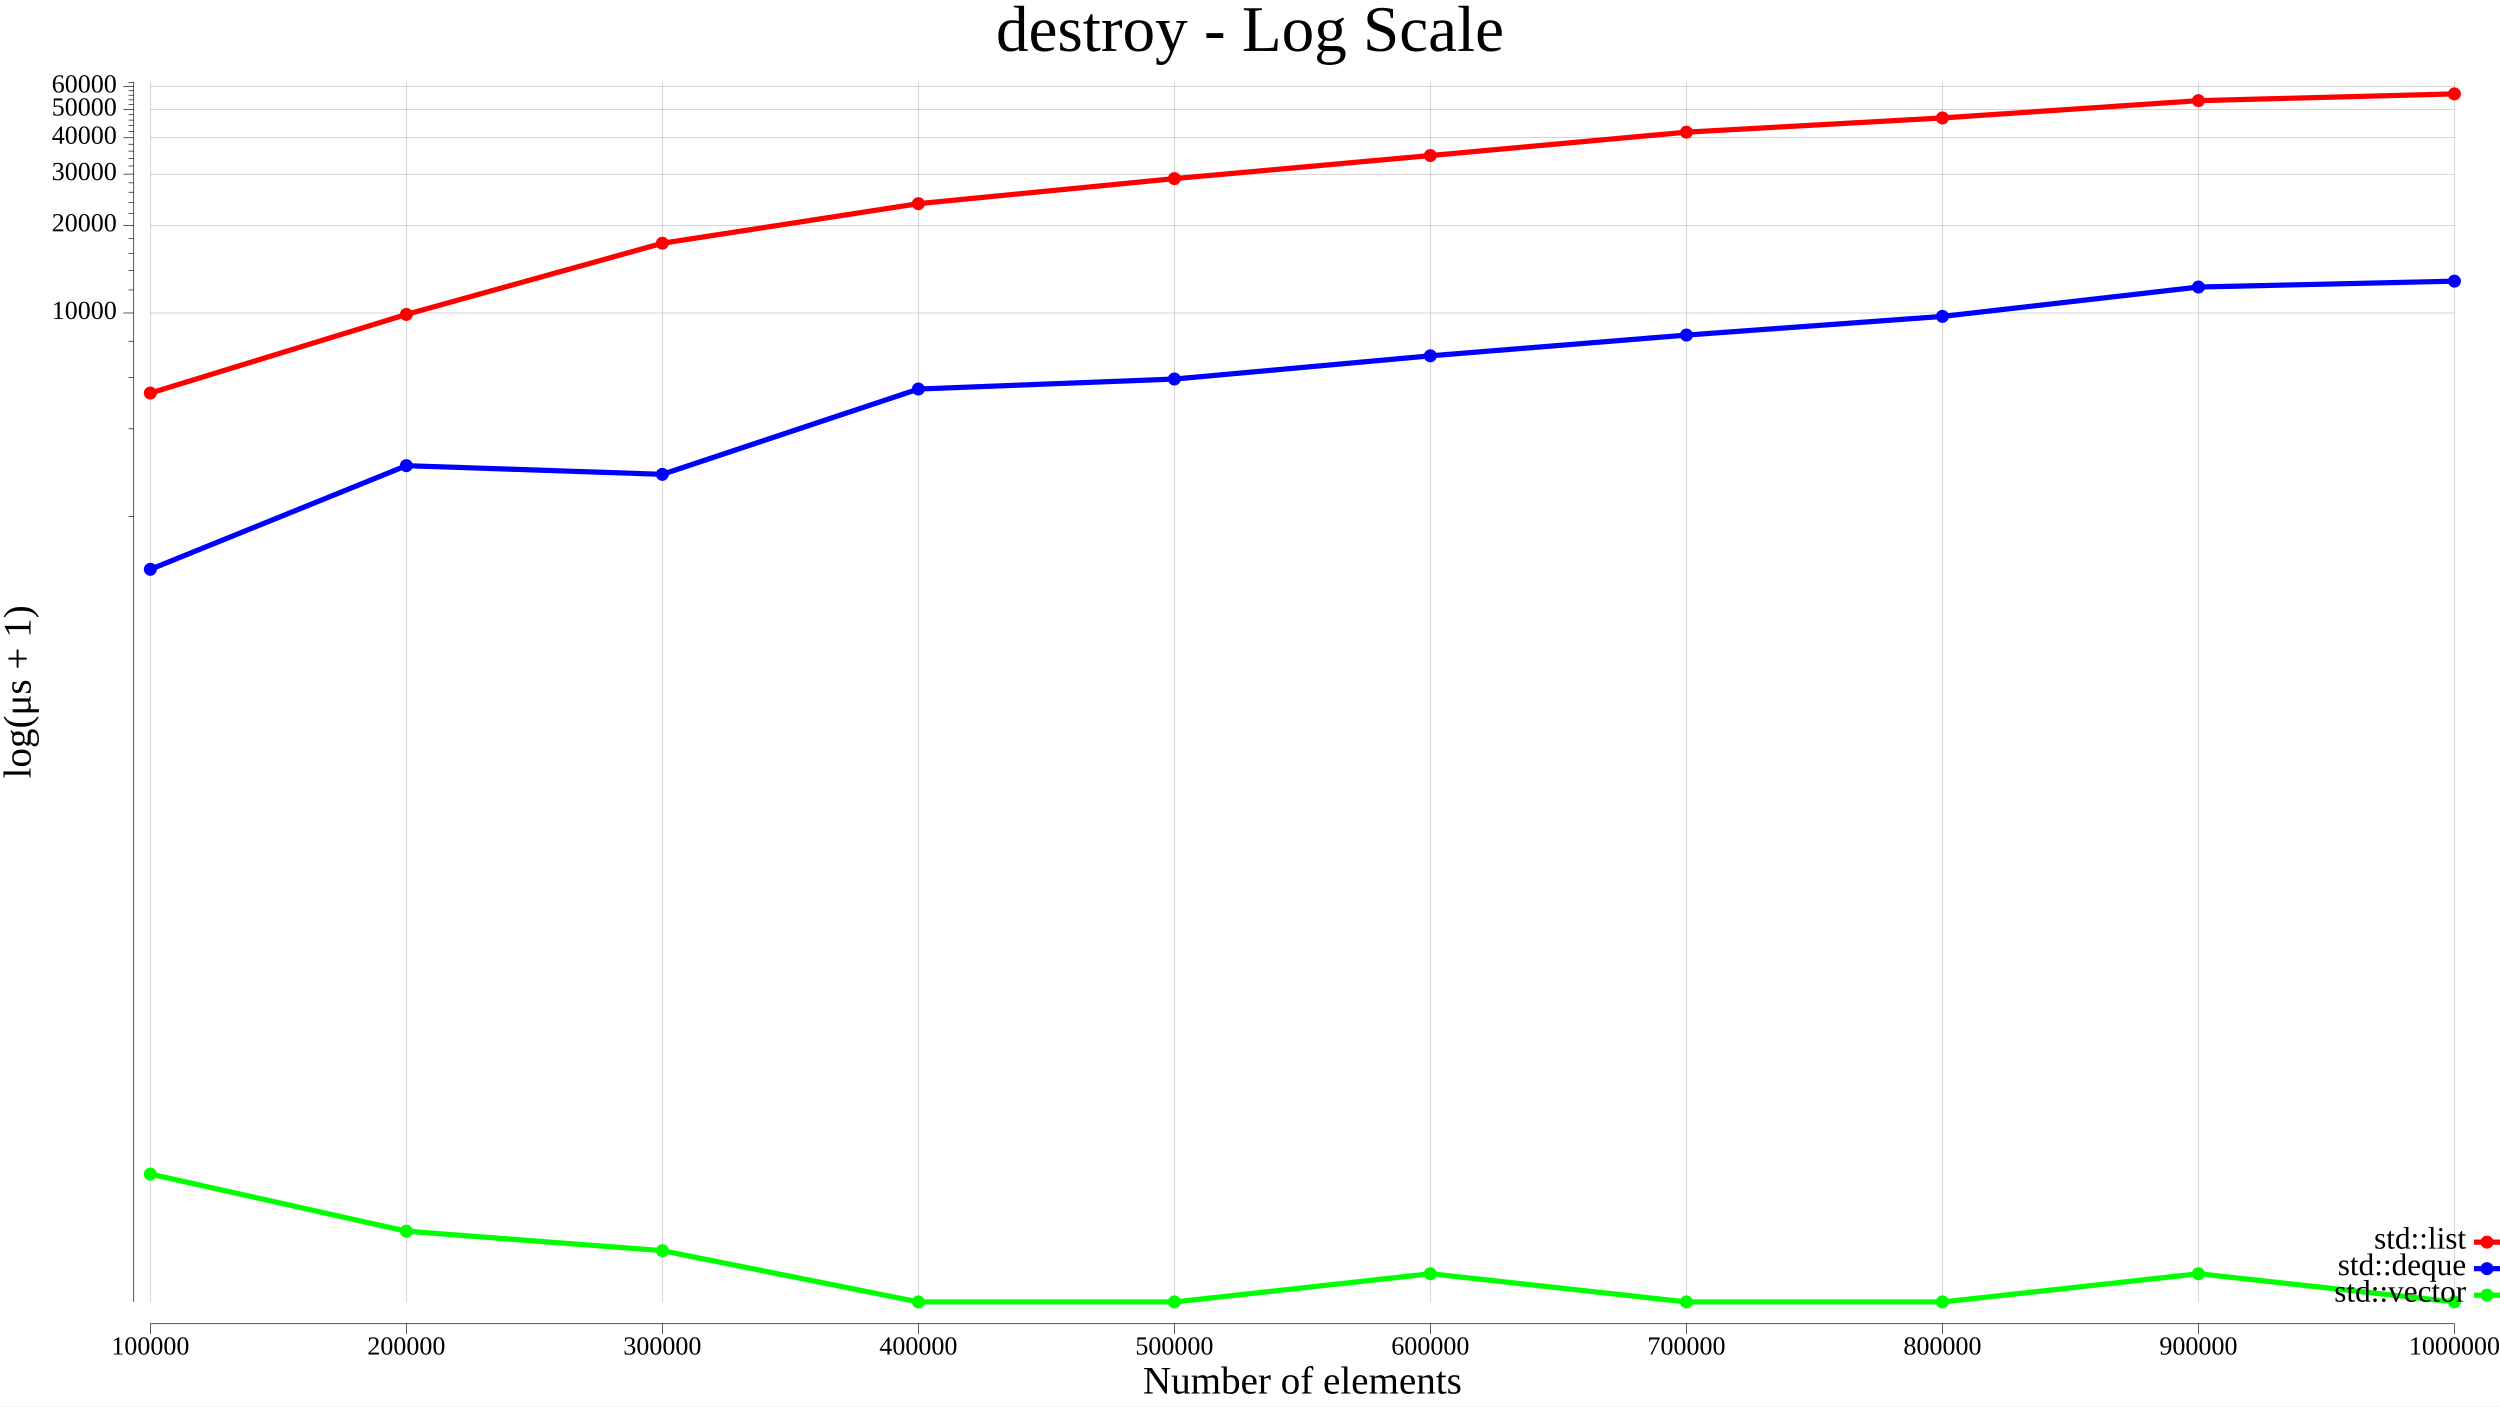
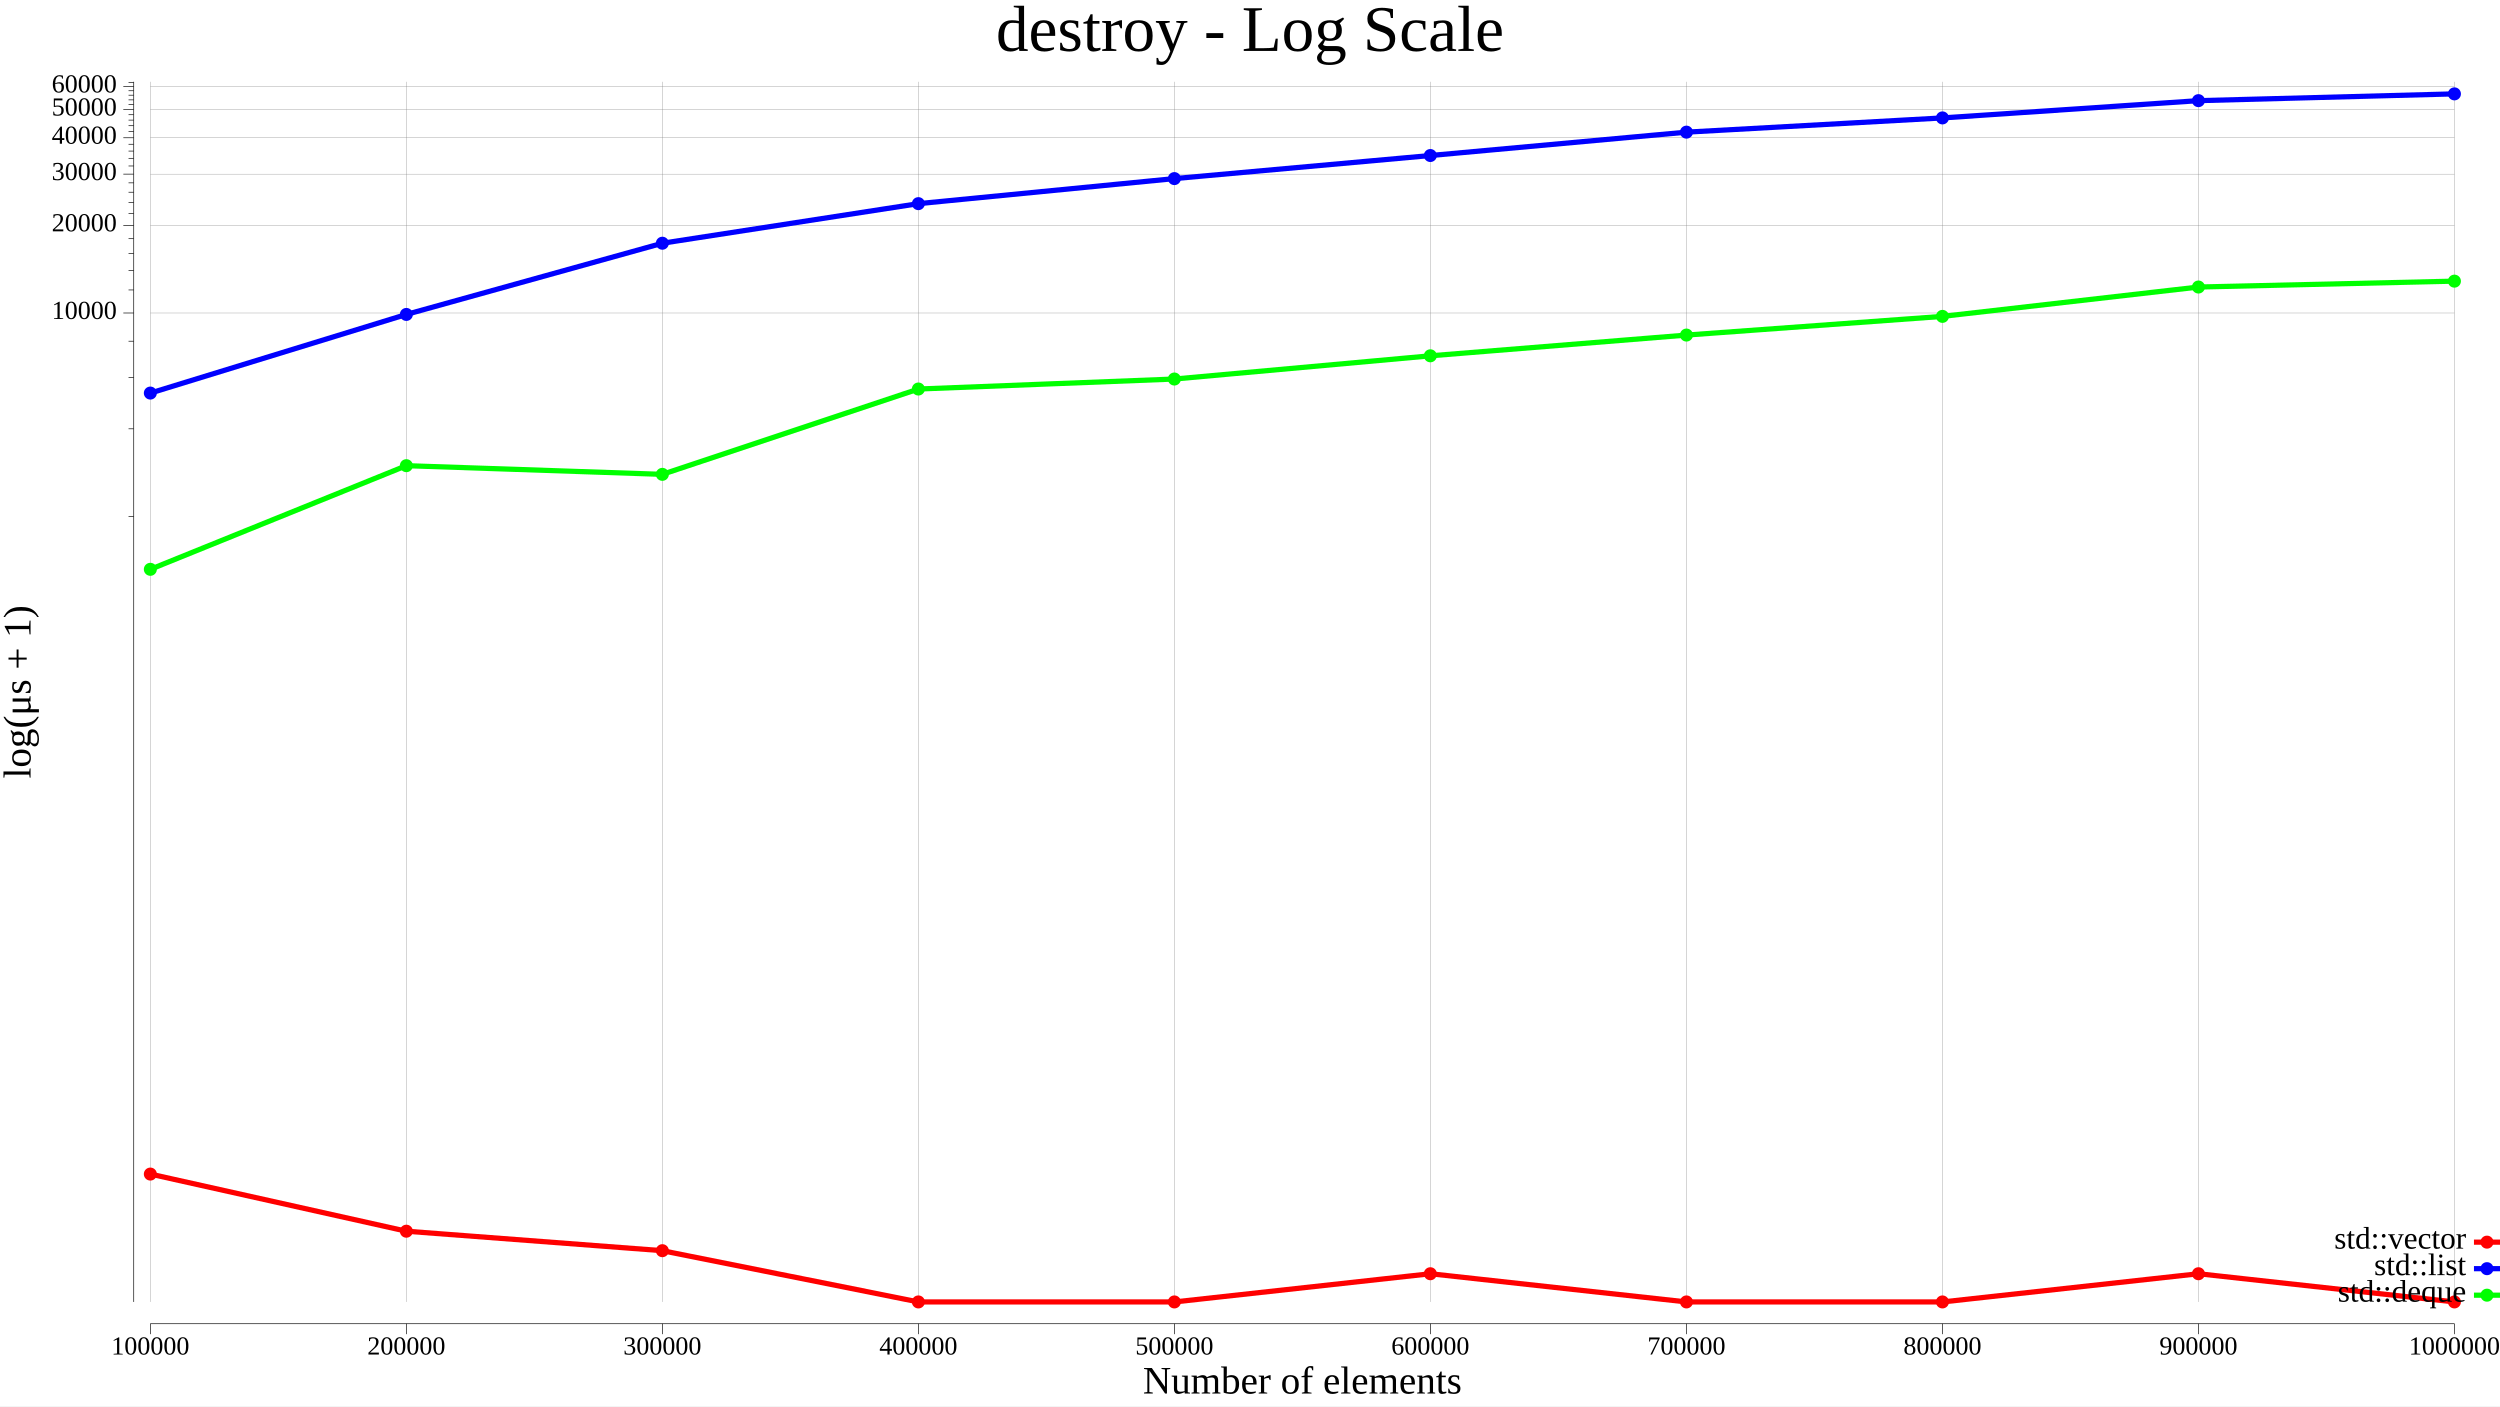
<svg xmlns="http://www.w3.org/2000/svg" width="1920pt" height="1080pt" viewBox="0 0 1920 1080">
  <g transform="scale(1, -1) translate(0, -1080)">
    <path d="M0,0L1920,0L1920,1080L0,1080Z" style="fill:#FFFFFF" />
    <text x="764.92" y="-1040.9" transform="scale(1, -1)" style="font-family:Liberation Serif;font-variant:normal;font-weight:normal;font-style:normal;font-size:50px">destroy - Log Scale</text>
    <text x="877.77" y="-9.756" transform="scale(1, -1)" style="font-family:Liberation Serif;font-variant:normal;font-weight:normal;font-style:normal;font-size:30px">Number of elements</text>
    <text x="85.462" y="-39.727" transform="scale(1, -1)" style="font-family:Liberation Serif;font-variant:normal;font-weight:normal;font-style:normal;font-size:20px">100000</text>
    <text x="282.08" y="-39.727" transform="scale(1, -1)" style="font-family:Liberation Serif;font-variant:normal;font-weight:normal;font-style:normal;font-size:20px">200000</text>
    <text x="478.69" y="-39.727" transform="scale(1, -1)" style="font-family:Liberation Serif;font-variant:normal;font-weight:normal;font-style:normal;font-size:20px">300000</text>
    <text x="675.31" y="-39.727" transform="scale(1, -1)" style="font-family:Liberation Serif;font-variant:normal;font-weight:normal;font-style:normal;font-size:20px">400000</text>
    <text x="871.92" y="-39.727" transform="scale(1, -1)" style="font-family:Liberation Serif;font-variant:normal;font-weight:normal;font-style:normal;font-size:20px">500000</text>
    <text x="1068.5" y="-39.727" transform="scale(1, -1)" style="font-family:Liberation Serif;font-variant:normal;font-weight:normal;font-style:normal;font-size:20px">600000</text>
    <text x="1265.2" y="-39.727" transform="scale(1, -1)" style="font-family:Liberation Serif;font-variant:normal;font-weight:normal;font-style:normal;font-size:20px">700000</text>
    <text x="1461.8" y="-39.727" transform="scale(1, -1)" style="font-family:Liberation Serif;font-variant:normal;font-weight:normal;font-style:normal;font-size:20px">800000</text>
    <text x="1658.4" y="-39.727" transform="scale(1, -1)" style="font-family:Liberation Serif;font-variant:normal;font-weight:normal;font-style:normal;font-size:20px">900000</text>
    <text x="1850" y="-39.727" transform="scale(1, -1)" style="font-family:Liberation Serif;font-variant:normal;font-weight:normal;font-style:normal;font-size:20px">1000000</text>
    <path d="M115.46,55.371L115.46,63.371" style="fill:none;stroke:#000000;stroke-width:0.5" />
    <path d="M312.08,55.371L312.08,63.371" style="fill:none;stroke:#000000;stroke-width:0.5" />
    <path d="M508.69,55.371L508.69,63.371" style="fill:none;stroke:#000000;stroke-width:0.5" />
    <path d="M705.31,55.371L705.31,63.371" style="fill:none;stroke:#000000;stroke-width:0.5" />
    <path d="M901.92,55.371L901.92,63.371" style="fill:none;stroke:#000000;stroke-width:0.5" />
    <path d="M1098.5,55.371L1098.5,63.371" style="fill:none;stroke:#000000;stroke-width:0.5" />
    <path d="M1295.2,55.371L1295.2,63.371" style="fill:none;stroke:#000000;stroke-width:0.5" />
    <path d="M1491.8,55.371L1491.8,63.371" style="fill:none;stroke:#000000;stroke-width:0.5" />
    <path d="M1688.4,55.371L1688.4,63.371" style="fill:none;stroke:#000000;stroke-width:0.5" />
    <path d="M1885,55.371L1885,63.371" style="fill:none;stroke:#000000;stroke-width:0.5" />
    <path d="M115.46,63.371L1885,63.371" style="fill:none;stroke:#000000;stroke-width:0.5" />
    <g transform="rotate(90)">
      <text x="482.15" y="23.467" transform="scale(1, -1)" style="font-family:Liberation Serif;font-variant:normal;font-weight:normal;font-style:normal;font-size:30px">log(μs + 1)</text>
    </g>
    <text x="39.712" y="-835.05" transform="scale(1, -1)" style="font-family:Liberation Serif;font-variant:normal;font-weight:normal;font-style:normal;font-size:20px">10000</text>
    <text x="39.712" y="-902.34" transform="scale(1, -1)" style="font-family:Liberation Serif;font-variant:normal;font-weight:normal;font-style:normal;font-size:20px">20000</text>
    <text x="39.712" y="-941.7" transform="scale(1, -1)" style="font-family:Liberation Serif;font-variant:normal;font-weight:normal;font-style:normal;font-size:20px">30000</text>
    <text x="39.712" y="-969.62" transform="scale(1, -1)" style="font-family:Liberation Serif;font-variant:normal;font-weight:normal;font-style:normal;font-size:20px">40000</text>
    <text x="39.712" y="-991.29" transform="scale(1, -1)" style="font-family:Liberation Serif;font-variant:normal;font-weight:normal;font-style:normal;font-size:20px">50000</text>
    <text x="39.712" y="-1009" transform="scale(1, -1)" style="font-family:Liberation Serif;font-variant:normal;font-weight:normal;font-style:normal;font-size:20px">60000</text>
    <path d="M94.712,839.62L102.71,839.62" style="fill:none;stroke:#000000;stroke-width:0.5" />
    <path d="M94.712,906.91L102.71,906.91" style="fill:none;stroke:#000000;stroke-width:0.5" />
    <path d="M94.712,946.27L102.71,946.27" style="fill:none;stroke:#000000;stroke-width:0.5" />
    <path d="M94.712,974.19L102.71,974.19" style="fill:none;stroke:#000000;stroke-width:0.5" />
    <path d="M94.712,995.86L102.71,995.86" style="fill:none;stroke:#000000;stroke-width:0.5" />
    <path d="M94.712,1013.6L102.71,1013.6" style="fill:none;stroke:#000000;stroke-width:0.5" />
    <path d="M98.712,683.39L102.71,683.39" style="fill:none;stroke:#000000;stroke-width:0.5" />
    <path d="M98.712,750.67L102.71,750.67" style="fill:none;stroke:#000000;stroke-width:0.5" />
    <path d="M98.712,790.03L102.71,790.03" style="fill:none;stroke:#000000;stroke-width:0.5" />
    <path d="M98.712,817.96L102.71,817.96" style="fill:none;stroke:#000000;stroke-width:0.5" />
    <path d="M98.712,857.32L102.71,857.32" style="fill:none;stroke:#000000;stroke-width:0.5" />
    <path d="M98.712,872.28L102.71,872.28" style="fill:none;stroke:#000000;stroke-width:0.5" />
    <path d="M98.712,885.25L102.71,885.25" style="fill:none;stroke:#000000;stroke-width:0.5" />
    <path d="M98.712,896.68L102.71,896.68" style="fill:none;stroke:#000000;stroke-width:0.5" />
    <path d="M98.712,916.16L102.71,916.16" style="fill:none;stroke:#000000;stroke-width:0.5" />
    <path d="M98.712,924.61L102.71,924.61" style="fill:none;stroke:#000000;stroke-width:0.5" />
    <path d="M98.712,932.38L102.71,932.38" style="fill:none;stroke:#000000;stroke-width:0.5" />
    <path d="M98.712,939.57L102.71,939.57" style="fill:none;stroke:#000000;stroke-width:0.5" />
    <path d="M98.712,952.53L102.71,952.53" style="fill:none;stroke:#000000;stroke-width:0.5" />
    <path d="M98.712,958.42L102.71,958.42" style="fill:none;stroke:#000000;stroke-width:0.5" />
    <path d="M98.712,963.97L102.71,963.97" style="fill:none;stroke:#000000;stroke-width:0.5" />
    <path d="M98.712,969.22L102.71,969.22" style="fill:none;stroke:#000000;stroke-width:0.5" />
    <path d="M98.712,978.93L102.71,978.93" style="fill:none;stroke:#000000;stroke-width:0.5" />
    <path d="M98.712,983.45L102.71,983.45" style="fill:none;stroke:#000000;stroke-width:0.5" />
    <path d="M98.712,987.76L102.71,987.76" style="fill:none;stroke:#000000;stroke-width:0.5" />
    <path d="M98.712,991.89L102.71,991.89" style="fill:none;stroke:#000000;stroke-width:0.5" />
    <path d="M98.712,999.66L102.71,999.66" style="fill:none;stroke:#000000;stroke-width:0.5" />
    <path d="M98.712,1003.3L102.71,1003.3" style="fill:none;stroke:#000000;stroke-width:0.5" />
    <path d="M98.712,1006.9L102.71,1006.9" style="fill:none;stroke:#000000;stroke-width:0.5" />
    <path d="M98.712,1010.3L102.71,1010.3" style="fill:none;stroke:#000000;stroke-width:0.5" />
    <path d="M98.712,1016.7L102.71,1016.7" style="fill:none;stroke:#000000;stroke-width:0.5" />
    <path d="M102.71,80.11L102.71,1017.2" style="fill:none;stroke:#000000;stroke-width:0.5" />
    <path d="M115.46,80.11L115.46,1017.2" style="fill:none;stroke:#808080;stroke-width:0.25" />
    <path d="M312.08,80.11L312.08,1017.2" style="fill:none;stroke:#808080;stroke-width:0.25" />
    <path d="M508.69,80.11L508.69,1017.2" style="fill:none;stroke:#808080;stroke-width:0.25" />
    <path d="M705.31,80.11L705.31,1017.2" style="fill:none;stroke:#808080;stroke-width:0.25" />
    <path d="M901.92,80.11L901.92,1017.2" style="fill:none;stroke:#808080;stroke-width:0.25" />
    <path d="M1098.5,80.11L1098.5,1017.2" style="fill:none;stroke:#808080;stroke-width:0.25" />
    <path d="M1295.2,80.11L1295.2,1017.2" style="fill:none;stroke:#808080;stroke-width:0.25" />
    <path d="M1491.8,80.11L1491.8,1017.2" style="fill:none;stroke:#808080;stroke-width:0.25" />
    <path d="M1688.4,80.11L1688.4,1017.2" style="fill:none;stroke:#808080;stroke-width:0.25" />
    <path d="M1885,80.11L1885,1017.2" style="fill:none;stroke:#808080;stroke-width:0.25" />
    <path d="M115.46,839.62L1885,839.62" style="fill:none;stroke:#808080;stroke-width:0.25" />
    <path d="M115.46,906.91L1885,906.91" style="fill:none;stroke:#808080;stroke-width:0.25" />
    <path d="M115.46,946.27L1885,946.27" style="fill:none;stroke:#808080;stroke-width:0.25" />
    <path d="M115.46,974.19L1885,974.19" style="fill:none;stroke:#808080;stroke-width:0.25" />
    <path d="M115.46,995.86L1885,995.86" style="fill:none;stroke:#808080;stroke-width:0.25" />
    <path d="M115.46,1013.6L1885,1013.6" style="fill:none;stroke:#808080;stroke-width:0.25" />
-     <path d="M115.46,778.12L312.08,838.51L508.69,893.2L705.31,923.6L901.92,942.84L1098.5,960.56L1295.2,978.51L1491.8,989.44L1688.4,1002.7L1885,1007.9" style="fill:none;stroke:#FF0000;stroke-width:4" />
-     <path d="M120.46,778.12A5,5 0 1 1 110.46,778.12A5,5 0 1 1 120.46,778.12Z" style="fill:#FF0000" />
-     <path d="M317.08,838.51A5,5 0 1 1 307.08,838.51A5,5 0 1 1 317.08,838.51Z" style="fill:#FF0000" />
-     <path d="M513.69,893.2A5,5 0 1 1 503.69,893.2A5,5 0 1 1 513.69,893.2Z" style="fill:#FF0000" />
-     <path d="M710.31,923.6A5,5 0 1 1 700.31,923.6A5,5 0 1 1 710.31,923.6Z" style="fill:#FF0000" />
-     <path d="M906.92,942.84A5,5 0 1 1 896.92,942.84A5,5 0 1 1 906.92,942.84Z" style="fill:#FF0000" />
-     <path d="M1103.5,960.56A5,5 0 1 1 1093.5,960.56A5,5 0 1 1 1103.5,960.56Z" style="fill:#FF0000" />
-     <path d="M1300.2,978.51A5,5 0 1 1 1290.2,978.51A5,5 0 1 1 1300.2,978.51Z" style="fill:#FF0000" />
-     <path d="M1496.8,989.44A5,5 0 1 1 1486.8,989.44A5,5 0 1 1 1496.8,989.44Z" style="fill:#FF0000" />
-     <path d="M1693.4,1002.7A5,5 0 1 1 1683.4,1002.7A5,5 0 1 1 1693.4,1002.7Z" style="fill:#FF0000" />
-     <path d="M1890,1007.9A5,5 0 1 1 1880,1007.9A5,5 0 1 1 1890,1007.9Z" style="fill:#FF0000" />
-     <path d="M115.46,642.76L312.08,722.36L508.69,715.7L705.31,781.23L901.92,788.91L1098.5,806.74L1295.2,822.67L1491.8,837.02L1688.4,859.56L1885,864.08" style="fill:none;stroke:#0000FF;stroke-width:4" />
-     <path d="M120.46,642.76A5,5 0 1 1 110.46,642.76A5,5 0 1 1 120.46,642.76Z" style="fill:#0000FF" />
-     <path d="M317.08,722.36A5,5 0 1 1 307.08,722.36A5,5 0 1 1 317.08,722.36Z" style="fill:#0000FF" />
-     <path d="M513.69,715.7A5,5 0 1 1 503.69,715.7A5,5 0 1 1 513.69,715.7Z" style="fill:#0000FF" />
-     <path d="M710.31,781.23A5,5 0 1 1 700.31,781.23A5,5 0 1 1 710.31,781.23Z" style="fill:#0000FF" />
-     <path d="M906.92,788.91A5,5 0 1 1 896.92,788.91A5,5 0 1 1 906.92,788.91Z" style="fill:#0000FF" />
-     <path d="M1103.5,806.74A5,5 0 1 1 1093.5,806.74A5,5 0 1 1 1103.5,806.74Z" style="fill:#0000FF" />
-     <path d="M1300.2,822.67A5,5 0 1 1 1290.2,822.67A5,5 0 1 1 1300.2,822.67Z" style="fill:#0000FF" />
-     <path d="M1496.8,837.02A5,5 0 1 1 1486.8,837.02A5,5 0 1 1 1496.8,837.02Z" style="fill:#0000FF" />
-     <path d="M1693.4,859.56A5,5 0 1 1 1683.4,859.56A5,5 0 1 1 1693.4,859.56Z" style="fill:#0000FF" />
-     <path d="M1890,864.08A5,5 0 1 1 1880,864.08A5,5 0 1 1 1890,864.08Z" style="fill:#0000FF" />
-     <path d="M115.46,178.31L312.08,134.43L508.69,119.47L705.31,80.11L901.92,80.11L1098.5,101.77L1295.2,80.11L1491.8,80.11L1688.4,101.77L1885,80.11" style="fill:none;stroke:#00FF00;stroke-width:4" />
-     <path d="M120.46,178.31A5,5 0 1 1 110.46,178.31A5,5 0 1 1 120.46,178.31Z" style="fill:#00FF00" />
-     <path d="M317.08,134.43A5,5 0 1 1 307.08,134.43A5,5 0 1 1 317.08,134.43Z" style="fill:#00FF00" />
-     <path d="M513.69,119.47A5,5 0 1 1 503.69,119.47A5,5 0 1 1 513.69,119.47Z" style="fill:#00FF00" />
-     <path d="M710.31,80.11A5,5 0 1 1 700.31,80.11A5,5 0 1 1 710.31,80.11Z" style="fill:#00FF00" />
-     <path d="M906.92,80.11A5,5 0 1 1 896.92,80.11A5,5 0 1 1 906.92,80.11Z" style="fill:#00FF00" />
-     <path d="M1103.5,101.77A5,5 0 1 1 1093.5,101.77A5,5 0 1 1 1103.5,101.77Z" style="fill:#00FF00" />
-     <path d="M1300.2,80.11A5,5 0 1 1 1290.2,80.11A5,5 0 1 1 1300.2,80.11Z" style="fill:#00FF00" />
-     <path d="M1496.8,80.11A5,5 0 1 1 1486.8,80.11A5,5 0 1 1 1496.8,80.11Z" style="fill:#00FF00" />
-     <path d="M1693.4,101.77A5,5 0 1 1 1683.4,101.77A5,5 0 1 1 1693.4,101.77Z" style="fill:#00FF00" />
-     <path d="M1890,80.11A5,5 0 1 1 1880,80.11A5,5 0 1 1 1890,80.11Z" style="fill:#00FF00" />
+     <path d="M115.46,178.31L312.08,134.43L508.69,119.47L705.31,80.11L901.92,80.11L1098.5,101.77L1295.2,80.11L1491.8,80.11L1688.4,101.77L1885,80.11" style="fill:none;stroke:#FF0000;stroke-width:4" />
+     <path d="M120.46,178.31A5,5 0 1 1 110.46,178.31A5,5 0 1 1 120.46,178.31Z" style="fill:#FF0000" />
+     <path d="M317.08,134.43A5,5 0 1 1 307.08,134.43A5,5 0 1 1 317.08,134.43Z" style="fill:#FF0000" />
+     <path d="M513.69,119.47A5,5 0 1 1 503.69,119.47A5,5 0 1 1 513.69,119.47Z" style="fill:#FF0000" />
+     <path d="M710.31,80.11A5,5 0 1 1 700.31,80.11A5,5 0 1 1 710.31,80.11Z" style="fill:#FF0000" />
+     <path d="M906.92,80.11A5,5 0 1 1 896.92,80.11A5,5 0 1 1 906.92,80.11Z" style="fill:#FF0000" />
+     <path d="M1103.5,101.77A5,5 0 1 1 1093.5,101.77A5,5 0 1 1 1103.5,101.77Z" style="fill:#FF0000" />
+     <path d="M1300.2,80.11A5,5 0 1 1 1290.2,80.11A5,5 0 1 1 1300.2,80.11Z" style="fill:#FF0000" />
+     <path d="M1496.8,80.11A5,5 0 1 1 1486.8,80.11A5,5 0 1 1 1496.8,80.11Z" style="fill:#FF0000" />
+     <path d="M1693.4,101.77A5,5 0 1 1 1683.4,101.77A5,5 0 1 1 1693.4,101.77Z" style="fill:#FF0000" />
+     <path d="M1890,80.11A5,5 0 1 1 1880,80.11A5,5 0 1 1 1890,80.11Z" style="fill:#FF0000" />
+     <path d="M115.46,778.12L312.08,838.51L508.69,893.2L705.31,923.6L901.92,942.84L1098.5,960.56L1295.2,978.51L1491.8,989.44L1688.4,1002.7L1885,1007.9" style="fill:none;stroke:#0000FF;stroke-width:4" />
+     <path d="M120.46,778.12A5,5 0 1 1 110.46,778.12A5,5 0 1 1 120.46,778.12Z" style="fill:#0000FF" />
+     <path d="M317.08,838.51A5,5 0 1 1 307.08,838.51A5,5 0 1 1 317.08,838.51Z" style="fill:#0000FF" />
+     <path d="M513.69,893.2A5,5 0 1 1 503.69,893.2A5,5 0 1 1 513.69,893.2Z" style="fill:#0000FF" />
+     <path d="M710.31,923.6A5,5 0 1 1 700.31,923.6A5,5 0 1 1 710.31,923.6Z" style="fill:#0000FF" />
+     <path d="M906.92,942.84A5,5 0 1 1 896.92,942.84A5,5 0 1 1 906.92,942.84Z" style="fill:#0000FF" />
+     <path d="M1103.5,960.56A5,5 0 1 1 1093.5,960.56A5,5 0 1 1 1103.5,960.56Z" style="fill:#0000FF" />
+     <path d="M1300.2,978.51A5,5 0 1 1 1290.2,978.51A5,5 0 1 1 1300.2,978.51Z" style="fill:#0000FF" />
+     <path d="M1496.8,989.44A5,5 0 1 1 1486.8,989.44A5,5 0 1 1 1496.8,989.44Z" style="fill:#0000FF" />
+     <path d="M1693.4,1002.7A5,5 0 1 1 1683.4,1002.7A5,5 0 1 1 1693.4,1002.7Z" style="fill:#0000FF" />
+     <path d="M1890,1007.9A5,5 0 1 1 1880,1007.9A5,5 0 1 1 1890,1007.9Z" style="fill:#0000FF" />
+     <path d="M115.46,642.76L312.08,722.36L508.69,715.7L705.31,781.23L901.92,788.91L1098.5,806.74L1295.2,822.67L1491.8,837.02L1688.4,859.56L1885,864.08" style="fill:none;stroke:#00FF00;stroke-width:4" />
+     <path d="M120.46,642.76A5,5 0 1 1 110.46,642.76A5,5 0 1 1 120.46,642.76Z" style="fill:#00FF00" />
+     <path d="M317.08,722.36A5,5 0 1 1 307.08,722.36A5,5 0 1 1 317.08,722.36Z" style="fill:#00FF00" />
+     <path d="M513.69,715.7A5,5 0 1 1 503.69,715.7A5,5 0 1 1 513.69,715.7Z" style="fill:#00FF00" />
+     <path d="M710.31,781.23A5,5 0 1 1 700.31,781.23A5,5 0 1 1 710.31,781.23Z" style="fill:#00FF00" />
+     <path d="M906.92,788.91A5,5 0 1 1 896.92,788.91A5,5 0 1 1 906.92,788.91Z" style="fill:#00FF00" />
+     <path d="M1103.5,806.74A5,5 0 1 1 1093.5,806.74A5,5 0 1 1 1103.5,806.74Z" style="fill:#00FF00" />
+     <path d="M1300.2,822.67A5,5 0 1 1 1290.2,822.67A5,5 0 1 1 1300.2,822.67Z" style="fill:#00FF00" />
+     <path d="M1496.8,837.02A5,5 0 1 1 1486.8,837.02A5,5 0 1 1 1496.8,837.02Z" style="fill:#00FF00" />
+     <path d="M1693.4,859.56A5,5 0 1 1 1683.4,859.56A5,5 0 1 1 1693.4,859.56Z" style="fill:#00FF00" />
+     <path d="M1890,864.08A5,5 0 1 1 1880,864.08A5,5 0 1 1 1890,864.08Z" style="fill:#00FF00" />
    <path d="M1900,126.03L1920,126.03" style="fill:none;stroke:#FF0000;stroke-width:4" />
    <path d="M1915,126.03A5,5 0 1 1 1905,126.03A5,5 0 1 1 1915,126.03Z" style="fill:#FF0000" />
-     <text x="1823.3" y="-121.05" transform="scale(1, -1)" style="font-family:Liberation Serif;font-variant:normal;font-weight:normal;font-style:normal;font-size:24px">std::list</text>
+     <text x="1792.7" y="-121.05" transform="scale(1, -1)" style="font-family:Liberation Serif;font-variant:normal;font-weight:normal;font-style:normal;font-size:24px">std::vector</text>
    <path d="M1900,105.66L1920,105.66" style="fill:none;stroke:#0000FF;stroke-width:4" />
    <path d="M1915,105.66A5,5 0 1 1 1905,105.66A5,5 0 1 1 1915,105.66Z" style="fill:#0000FF" />
-     <text x="1795.4" y="-100.69" transform="scale(1, -1)" style="font-family:Liberation Serif;font-variant:normal;font-weight:normal;font-style:normal;font-size:24px">std::deque</text>
+     <text x="1823.3" y="-100.69" transform="scale(1, -1)" style="font-family:Liberation Serif;font-variant:normal;font-weight:normal;font-style:normal;font-size:24px">std::list</text>
    <path d="M1900,85.294L1920,85.294" style="fill:none;stroke:#00FF00;stroke-width:4" />
    <path d="M1915,85.294A5,5 0 1 1 1905,85.294A5,5 0 1 1 1915,85.294Z" style="fill:#00FF00" />
-     <text x="1792.7" y="-80.319" transform="scale(1, -1)" style="font-family:Liberation Serif;font-variant:normal;font-weight:normal;font-style:normal;font-size:24px">std::vector</text>
+     <text x="1795.4" y="-80.319" transform="scale(1, -1)" style="font-family:Liberation Serif;font-variant:normal;font-weight:normal;font-style:normal;font-size:24px">std::deque</text>
  </g>
</svg>
